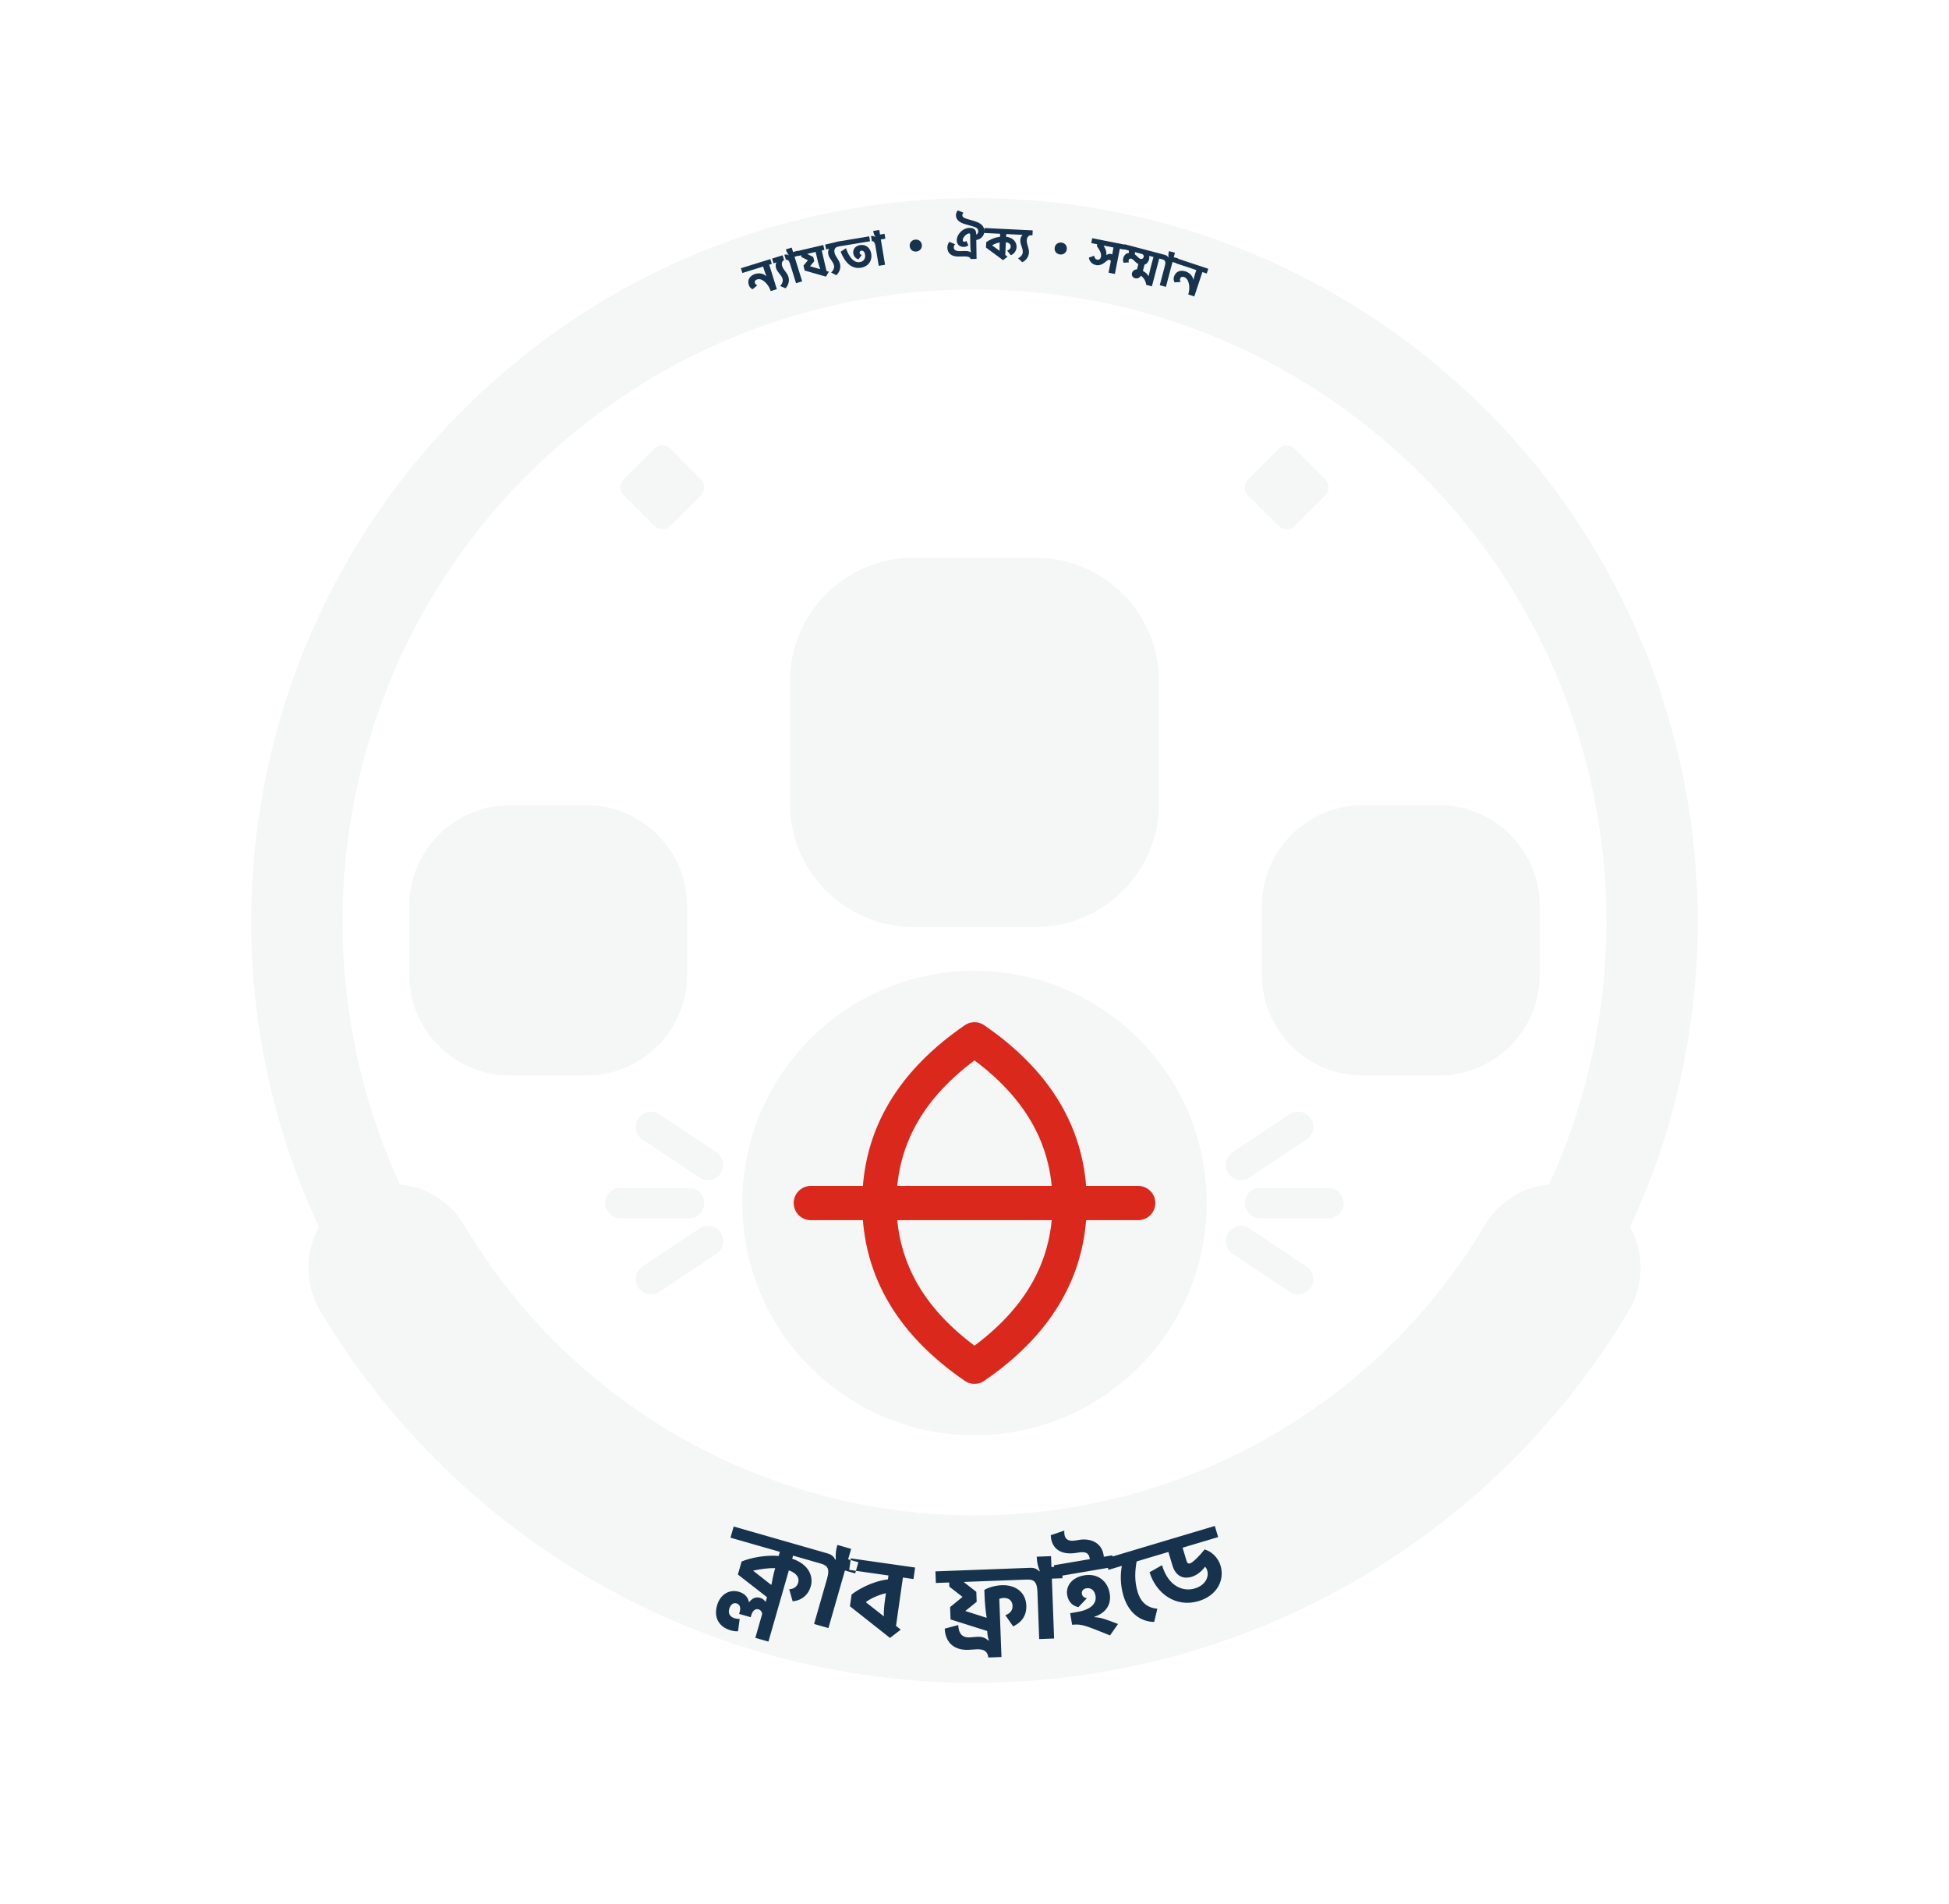
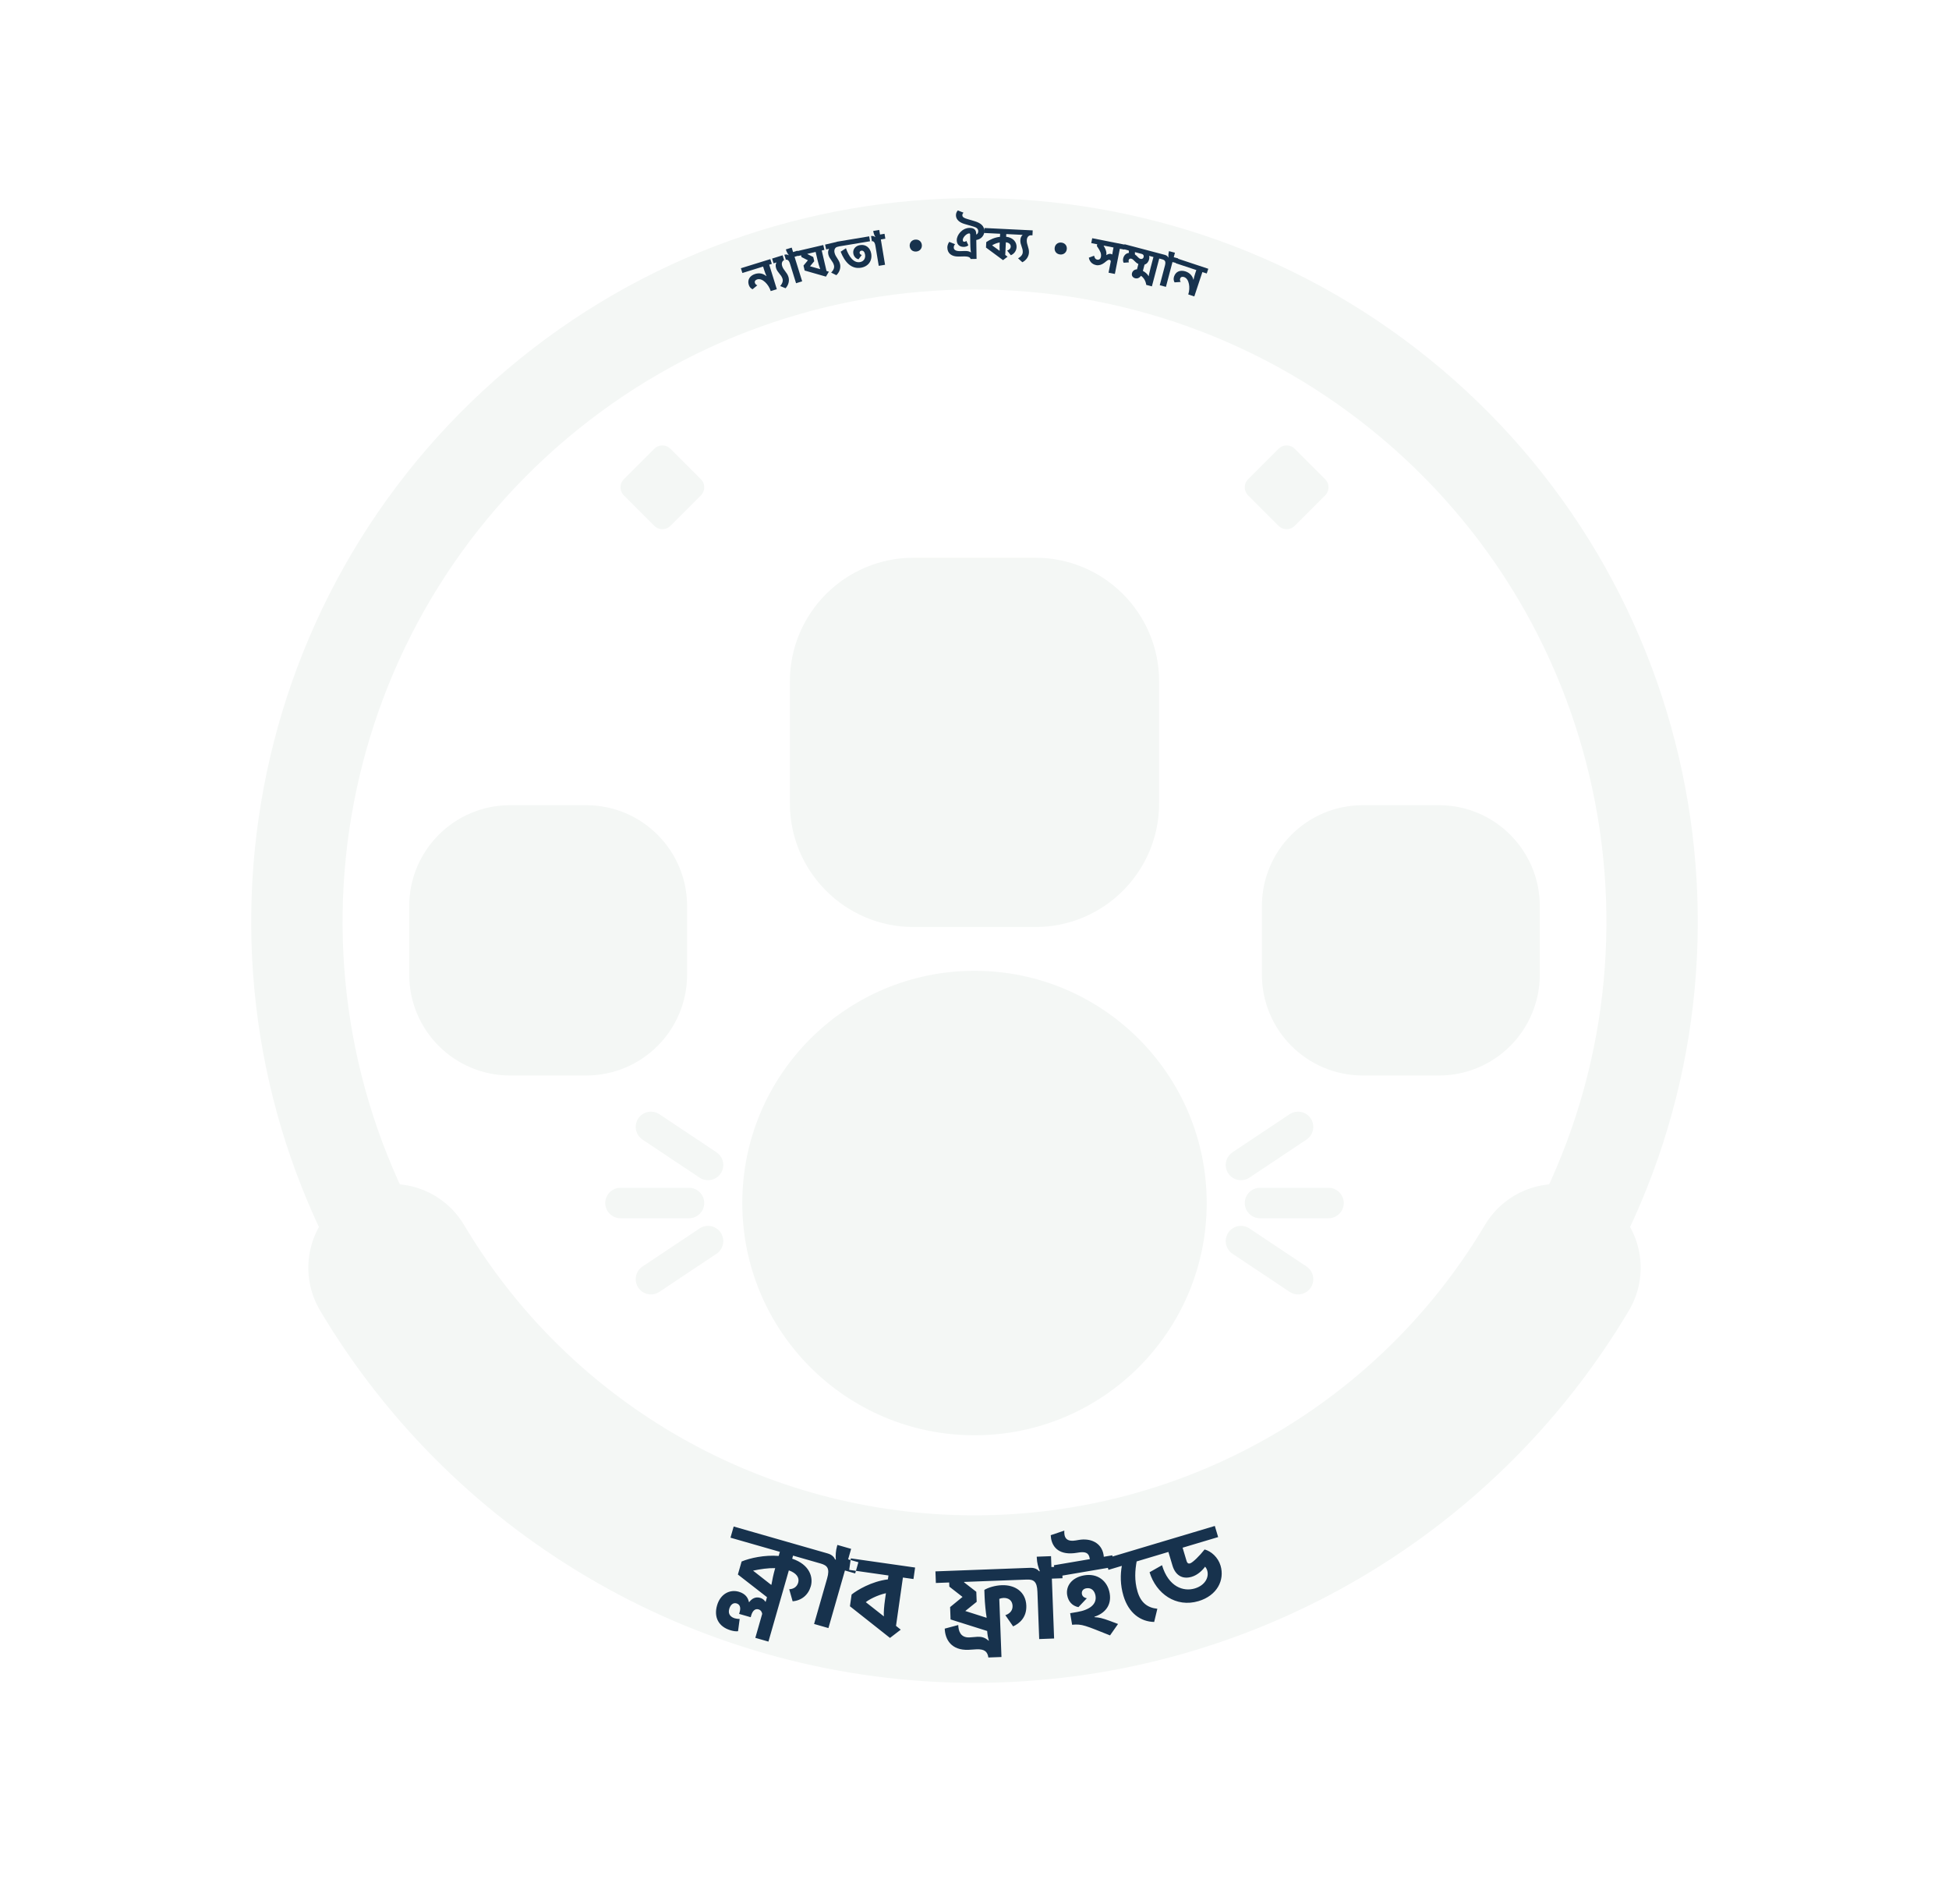
<svg xmlns="http://www.w3.org/2000/svg" viewBox="0 0 512 500" role="img" aria-labelledby="title desc" version="1.1" id="svg15">
  <g stroke="#F4F7F5" stroke-width="13" stroke-linecap="round" stroke-linejoin="round" id="g8">
    <path fill="none" stroke="#F4F7F5" d="M103 333a178 178 0 1 1 306 0" id="path1" />
    <g id="younger-member" aria-label="younger-member">
      <rect x="114" y="218" width="60" height="58" rx="20" fill="#F4F7F5" stroke="#F4F7F5" id="rect1" />
      <circle cx="144" cy="247" r="7" fill="none" stroke="none" id="circle1" />
    </g>
    <g id="adult-member" aria-label="adult-member">
      <rect x="214" y="153" width="84" height="84" rx="26" fill="#F4F7F5" stroke="#F4F7F5" id="rect2" />
      <circle cx="256" cy="195" r="9" fill="none" stroke="none" id="circle2" />
    </g>
    <g id="older-member" aria-label="older-member">
      <rect x="338" y="218" width="60" height="58" rx="20" fill="#F4F7F5" stroke="#F4F7F5" id="rect3" />
      <circle cx="368" cy="247" r="7" fill="none" stroke="none" id="circle3" />
    </g>
    <circle cx="256" cy="316" r="55" fill="#F4F7F5" stroke="#F4F7F5" stroke-width="12" id="circle4" />
-     <path fill="none" stroke="#DA291C" stroke-width="9" d="M256 273c-16 11-25 25-25 43s9 32 25 43m0-86c16 11 25 25 25 43s-9 32-25 43m-43-43h86" id="path4" />
+     <path fill="none" stroke="none" stroke-width="9" d="M256 273c-16 11-25 25-25 43s9 32 25 43m0-86c16 11 25 25 25 43s-9 32-25 43m-43-43h86" id="path4" />
    <path fill="none" stroke="#F4F7F5" stroke-width="8" d="M181 316h-18M186 306l-15-10M186 326l-15 10M331 316h18M326 306l15-10M326 326l15 10" id="path5" />
    <path fill="none" stroke="#F4F7F5" d="M103 333a178 178 0 0 0 306 0" id="path6" />
    <path fill="#F4F7F5" stroke="#F4F7F5" stroke-width="6" d="m174 120 8 8-8 8-8-8z" id="path7" />
    <path fill="#F4F7F5" stroke="#F4F7F5" stroke-width="6" d="m338 120 8 8-8 8-8-8z" id="path8" />
  </g>
  <defs id="defs8">
    <path id="motto-arc" d="M103 333a178 178 0 1 1 306 0" />
    <path id="name-arc" d="M103 333a178 178 0 0 0 306 0" />
  </defs>
  <path d="M103 333a178 178 0 1 1 306 0" fill="none" stroke="#F4F7F5" stroke-width="24" stroke-linecap="round" id="path9" />
  <path d="M103 333a178 178 0 0 0 306 0" fill="none" stroke="#F4F7F5" stroke-width="44" stroke-linecap="round" id="path10" />
  <g font-family="Kohinoor Bangla, Bangla Sangam MN, sans-serif" text-anchor="middle" id="g15">
    <g id="text14" style="font-weight:700;font-size:12px;letter-spacing:0;stroke-width:0;paint-order:stroke fill" aria-label="ন্যায্যতা•ঐক্য•সম্মান">
      <path style="fill:#17324d" d="m 198.95,74.938 c -0.279,-0.089 -0.529,-0.288 -0.632,-0.621 -0.142,-0.458 0.123,-0.779 0.604,-0.929 1.375,-0.427 3.012,1.365 3.52,3.004 l 0.021,0.069 1.605,-0.498 -1.998,-6.441 1.146,-0.356 -0.388,-1.249 -8.195,2.542 0.388,1.249 5.444,-1.689 0.277,0.894 c 0.188,0.607 0.416,1.178 0.605,1.584 l -0.042,0.026 c -0.824,-0.712 -1.872,-0.889 -2.926,-0.562 -1.352,0.42 -2.103,1.482 -1.68,2.846 0.188,0.607 0.568,0.98 1.004,1.171 z m 4.988,-5.995 -1.18,0.366 -0.388,-1.249 3.679,-1.141 0.388,1.249 -0.332,0.103 c -0.562,0.174 -0.889,0.778 -0.633,1.604 0.348,1.123 1.275,1.64 1.652,2.855 0.306,0.986 0.027,2.153 -0.757,2.986 l -1.411,-0.58 c 0.654,-0.768 0.773,-1.396 0.606,-1.934 -0.345,-1.112 -1.318,-1.576 -1.688,-2.768 -0.206,-0.665 -0.079,-1.144 0.08,-1.444 z m 2.54,-3.314 c 0.167,0.539 0.435,0.996 0.727,1.37 l -0.08,0.025 c -0.191,-0.129 -0.537,-0.273 -1.064,-0.11 l -0.47,0.146 0.388,1.249 0.046,-0.014 c 0.722,-0.224 1.168,-0.124 1.516,1 l 1.582,5.1 1.605,-0.498 -1.998,-6.441 1.146,-0.356 -0.388,-1.249 -1.146,0.356 -0.363,-1.169 -1.536,0.476 z m 5.605,1.052 2.185,-0.509 0.526,2.256 c 0.15,0.643 0.453,1.681 0.671,2.246 l -0.047,0.011 -2.625,-0.744 1.107,-1.33 -0.256,-1.099 -1.551,-0.785 z m 4.893,5.981 0.769,-1.3 -0.623,-0.188 -1.253,-5.376 1.169,-0.272 -0.297,-1.274 -7.409,1.727 0.297,1.274 0.818,-0.191 0.106,0.456 1.678,0.854 -1.155,1.39 0.302,1.297 z m 0.798,-7.308 -1.204,0.281 -0.297,-1.274 3.751,-0.874 0.297,1.274 -0.339,0.079 c -0.573,0.133 -0.943,0.713 -0.747,1.554 0.267,1.145 1.154,1.727 1.443,2.966 0.234,1.005 -0.128,2.149 -0.97,2.924 l -1.366,-0.68 c 0.707,-0.719 0.871,-1.337 0.743,-1.886 -0.264,-1.134 -1.202,-1.667 -1.485,-2.882 -0.158,-0.678 0.004,-1.147 0.183,-1.435 z m 7.763,2.752 c -0.681,-0.142 -1.239,-0.718 -1.373,-1.523 -0.181,-1.089 0.555,-2.002 1.738,-2.2 1.61,-0.268 2.716,0.752 2.965,2.243 0.315,1.894 -0.776,3.377 -2.693,3.697 -2.509,0.418 -4.239,-1.423 -5.336,-4.208 l 1.393,-0.913 c 0.793,2.277 2.04,3.918 3.685,3.644 1.053,-0.175 1.492,-1.051 1.336,-1.986 -0.11,-0.663 -0.464,-1.103 -0.973,-1.018 -0.296,0.049 -0.511,0.292 -0.46,0.6 0.043,0.26 0.262,0.479 0.574,0.525 z m 3.277,-6.105 0.215,1.29 -9.008,1.5 -0.215,-1.29 z m 0.6,-1.219 c 0.093,0.556 0.296,1.046 0.534,1.456 l -0.083,0.014 c -0.172,-0.154 -0.495,-0.343 -1.04,-0.253 l -0.485,0.081 0.215,1.29 0.047,-0.008 c 0.746,-0.124 1.174,0.036 1.367,1.196 l 0.877,5.267 1.657,-0.276 -1.108,-6.652 1.184,-0.197 -0.215,-1.29 -1.184,0.197 -0.201,-1.207 -1.586,0.264 z" id="path15" />
      <path style="fill:#17324d" d="m 238.978,64.641 c 0.076,0.873 0.734,1.514 1.738,1.427 0.921,-0.08 1.53,-0.832 1.454,-1.704 -0.076,-0.873 -0.734,-1.514 -1.738,-1.427 -0.921,0.08 -1.53,0.832 -1.454,1.704 z" id="path16" />
      <path style="fill:#17324d" d="m 254.982,68.03 1.56,-0.022 -0.069,-4.968 c 1.341,-0.199 2.131,-1.254 2.116,-2.346 -0.017,-1.236 -0.797,-2.077 -2.581,-2.604 l -1.892,-0.562 c -0.747,-0.218 -1.303,-0.462 -1.31,-0.978 -0.004,-0.264 0.078,-0.457 0.314,-0.688 l -1.508,-0.591 c -0.283,0.328 -0.494,0.751 -0.486,1.291 0.017,1.224 1.095,1.929 2.228,2.261 l 2.35,0.687 c 0.843,0.24 1.268,0.582 1.277,1.206 0.007,0.468 -0.217,0.759 -0.527,0.907 l -0.003,-0.216 c -0.013,-0.96 -0.514,-1.565 -1.75,-1.548 -1.944,0.027 -3.382,1.871 -3.363,3.239 0.015,1.056 0.661,1.767 1.849,1.75 0.444,-0.006 0.91,-0.145 1.206,-0.413 l -0.544,-1.169 c -0.083,0.097 -0.273,0.232 -0.513,0.235 -0.264,0.004 -0.41,-0.114 -0.414,-0.462 -0.01,-0.684 0.984,-1.718 1.68,-1.728 0.144,-0.002 0.253,0.068 0.256,0.308 l 0.028,2.04 c 0.026,1.86 0.116,2.291 0.193,2.626 l -0.048,6.68e-4 c -0.436,-0.318 -1.013,-0.37 -1.637,-0.361 -0.372,0.005 -0.768,0.035 -1.152,0.04 -1.284,0.018 -1.686,-0.421 -1.693,-0.949 -0.005,-0.384 0.159,-0.674 0.36,-0.869 l -1.533,-0.615 c -0.141,0.182 -0.518,0.751 -0.507,1.519 0.021,1.476 1.101,2.361 2.913,2.336 0.36,-0.005 1.056,-0.027 1.464,-0.032 1.368,-0.019 1.649,0.349 1.738,0.672 z m 9.596,-2.213 c 0.512,-0.143 0.915,-0.52 0.94,-1.035 0.028,-0.563 -0.417,-1.054 -1.277,-1.144 l -0.164,3.332 0.615,0.451 -1.198,0.914 -4.475,-3.308 0.071,-1.438 c 0.982,-0.661 2.187,-1.226 3.6,-1.385 l 0.04,-0.803 -4.183,-0.206 0.064,-1.306 9.313,0.458 -0.064,1.306 -3.512,-0.173 -0.035,0.707 c 1.912,0.214 2.798,1.483 2.737,2.73 -0.048,0.971 -0.615,1.748 -1.498,2.125 z m -3.957,-1.372 1.937,1.405 0.048,0.002 c -0.042,-0.603 -0.024,-1.467 0.007,-2.102 l 0.004,-0.072 c -0.776,0.142 -1.426,0.422 -1.996,0.767 z m 7.993,-2.754 -1.235,-0.061 0.064,-1.306 3.847,0.189 -0.064,1.306 -0.348,-0.017 c -0.587,-0.029 -1.102,0.426 -1.145,1.289 -0.058,1.175 0.636,1.978 0.573,3.248 -0.051,1.031 -0.713,2.031 -1.735,2.546 l -1.127,-1.029 c 0.878,-0.497 1.205,-1.046 1.233,-1.609 0.057,-1.163 -0.698,-1.933 -0.636,-3.179 0.034,-0.695 0.319,-1.102 0.57,-1.33 z" id="path17" />
      <path style="fill:#17324d" d="m 277.063,65.075 c -0.111,0.869 0.395,1.636 1.395,1.764 0.917,0.117 1.672,-0.487 1.783,-1.356 0.111,-0.869 -0.395,-1.636 -1.395,-1.764 -0.917,-0.117 -1.672,0.487 -1.783,1.356 z" id="path18" />
      <path style="fill:#17324d" d="m 287.974,69.641 c 0.671,0.133 1.424,-0.086 2.084,-0.579 0.573,-0.425 0.972,-0.897 1.408,-0.811 0.247,0.049 0.368,0.244 0.317,0.503 l -0.567,2.873 1.66,0.328 1.306,-6.616 1.165,0.23 0.253,-1.283 -8.676,-1.713 -0.253,1.283 1.566,0.309 -0.091,0.459 0.357,0.547 c 0.461,0.703 0.877,1.445 0.705,2.316 -0.095,0.483 -0.443,0.818 -0.961,0.715 -0.565,-0.112 -0.719,-0.57 -0.824,-1.031 l -1.385,0.509 c 0.134,0.809 0.677,1.712 1.937,1.96 z m 4.22,-2.787 c -0.13,-0.087 -0.243,-0.134 -0.443,-0.173 -0.412,-0.081 -0.826,0.155 -1.117,0.33 0.021,-0.167 0.032,-0.348 0.02,-0.534 -0.027,-0.421 -0.167,-0.889 -0.47,-1.463 l -0.251,-0.465 0.009,-0.047 2.578,0.509 -0.156,0.789 c -0.035,0.177 -0.142,0.779 -0.172,1.055 z m 7.397,1.141 c -0.545,-0.144 -0.808,-0.747 -1.455,-1.166 0.017,-0.206 0.02,-0.404 -7.8e-4,-0.608 l 1.798,0.475 c 0.441,0.116 0.599,0.456 0.501,0.827 -0.098,0.371 -0.392,0.592 -0.844,0.472 z m 2.167,4.581 c -0.281,-0.533 -0.836,-1.065 -1.524,-1.42 l 0.435,-1.648 c 0.69,-0.215 1.044,-0.804 1.182,-1.326 0.116,-0.441 0.088,-0.759 0.021,-0.975 l 1.137,0.3 -0.778,2.947 c -0.404,1.532 -0.473,2.122 -0.473,2.122 z m 3.943,-4.358 0.334,-1.265 -10.616,-2.802 -0.334,1.265 1.416,0.374 c 0.061,0.19 0.076,0.417 0.053,0.647 -0.778,0.08 -1.286,0.641 -1.482,1.384 -0.129,0.487 -0.035,0.934 0.118,1.198 l 1.381,-0.107 c -0.079,-0.17 -0.129,-0.357 -0.068,-0.589 0.077,-0.29 0.323,-0.473 0.706,-0.372 0.615,0.162 0.945,0.982 1.842,1.392 l -0.356,1.395 c -0.667,0.035 -1.164,0.413 -1.32,1.004 -0.184,0.696 0.243,1.194 0.835,1.35 0.499,0.132 1.089,-0.035 1.525,-0.652 0.796,0.558 1.256,1.448 1.38,2.387 l 1.485,0.392 1.929,-7.31 z m 1.37,-2.133 c -0.144,0.545 -0.16,1.075 -0.11,1.547 l -0.081,-0.021 c -0.093,-0.211 -0.31,-0.516 -0.844,-0.657 l -0.476,-0.126 -0.334,1.265 0.046,0.012 c 0.731,0.193 1.056,0.514 0.756,1.652 l -1.363,5.163 1.624,0.429 1.721,-6.521 1.16,0.306 0.334,-1.265 -1.16,-0.306 0.312,-1.183 -1.555,-0.41 z m 3.108,7.967 c -0.175,-0.235 -0.263,-0.542 -0.153,-0.873 0.151,-0.456 0.553,-0.562 1.032,-0.404 1.367,0.454 1.655,2.863 1.114,4.491 l -0.023,0.068 1.594,0.529 2.124,-6.401 1.139,0.378 0.412,-1.241 -8.143,-2.702 -0.412,1.241 5.41,1.795 -0.295,0.888 c -0.2,0.604 -0.348,1.2 -0.43,1.64 l -0.049,-0.004 c -0.256,-1.058 -1.004,-1.813 -2.052,-2.16 -1.344,-0.446 -2.573,-0.019 -3.023,1.336 -0.2,0.604 -0.109,1.127 0.135,1.537 z" id="path19" />
    </g>
    <path d="m 216.578,410.974 0.841,-2.934 -24.683,-7.073 -0.841,2.934 12.974,3.718 -0.309,1.077 c -3.673,-0.295 -7.493,0.533 -9.739,1.462 l -0.98,3.418 7.645,5.948 -0.347,1.211 -0.081,-0.023 c -0.207,-0.292 -0.538,-0.766 -1.426,-1.02 -1.184,-0.339 -2.169,0.252 -2.797,1.121 l -0.108,-0.031 c -0.192,-0.958 -0.783,-2.147 -2.667,-2.687 -2.342,-0.671 -4.823,0.569 -5.695,3.611 -0.872,3.042 0.346,5.604 3.63,6.545 0.646,0.185 1.342,0.297 1.888,0.221 l 0.429,-3.227 c -0.381,0.007 -0.861,-0.043 -1.265,-0.159 -0.969,-0.278 -1.895,-1.009 -1.479,-2.463 0.339,-1.184 1.097,-1.695 1.905,-1.464 0.807,0.231 1.211,0.959 0.841,2.251 l -0.147,0.511 3.042,0.872 0.147,-0.511 c 0.332,-1.157 1.013,-1.807 1.901,-1.552 0.646,0.185 0.899,0.724 0.972,1.181 l -1.805,6.299 3.445,0.987 5.36,-18.707 c 1.961,0.678 2.837,1.891 2.459,3.21 -0.324,1.131 -1.247,1.711 -2.363,1.74 l 0.898,3.17 c 2.358,-0.198 4.12,-1.674 4.776,-3.962 0.656,-2.288 -0.215,-5.654 -4.891,-7.227 l 0.231,-0.807 z m -13.927,5.301 -0.135,-0.039 -4.686,-3.673 c 1.923,-0.41 3.931,-0.709 5.812,-0.665 l -0.069,0.242 c -0.37,1.292 -0.725,2.938 -0.922,4.134 z m 17.254,-10.202 c -0.362,1.265 -0.425,2.5 -0.334,3.604 l -0.188,-0.054 c -0.207,-0.496 -0.699,-1.22 -1.937,-1.575 l -1.104,-0.316 -0.841,2.934 0.108,0.031 c 1.696,0.486 2.437,1.252 1.682,3.89 l -3.432,11.978 3.768,1.08 4.335,-15.127 2.692,0.771 0.841,-2.934 -2.692,-0.771 0.787,-2.746 -3.607,-1.034 z m 13.492,7.754 -10.312,-1.471 0.431,-3.021 16.881,2.409 -0.431,3.021 -2.772,-0.396 -1.812,12.695 1.244,0.998 -2.827,2.17 -10.523,-8.318 0.439,-3.077 c 1.406,-1.129 5.187,-3.446 9.535,-3.985 z m -0.664,4.657 c -2.396,0.535 -4.577,1.751 -5.286,2.357 l 4.653,3.662 0.111,0.016 c -0.123,-0.725 0.043,-2.681 0.284,-4.372 z m 26.91,16.889 3.442,-0.129 -0.572,-15.277 c 0.332,-0.124 0.72,-0.223 1.084,-0.237 1.315,-0.049 2.35,0.641 2.404,2.095 0.054,1.455 -1.068,2.169 -1.899,2.425 l 2.044,2.95 c 1.598,-0.732 3.585,-2.292 3.466,-5.454 -0.136,-3.637 -2.98,-5.492 -6.449,-5.362 -1.763,0.066 -3.536,0.609 -4.577,1.236 l 0.069,1.847 c 0.058,1.539 0.292,4.052 0.54,5.444 l -0.112,0.004 -5.502,-1.755 2.992,-2.41 -0.099,-2.63 -3.203,-2.486 -0.004,-0.112 17.46,-0.654 -0.114,-3.05 -24.875,0.932 0.114,3.05 3.498,-0.131 0.041,1.091 3.463,2.7 -3.262,2.672 0.122,3.246 9.612,3.03 c 0.058,0.81 0.209,1.841 0.459,2.533 l -0.112,0.004 c -0.929,-0.862 -1.889,-1.05 -2.868,-1.013 -0.923,0.035 -1.088,0.125 -2.151,0.165 -2.378,0.089 -2.867,-1.742 -2.924,-3.253 l -3.551,0.946 c 0.11,2.938 1.784,5.733 6.233,5.567 1.147,-0.043 1.089,-0.097 2.152,-0.137 2.015,-0.075 2.851,0.566 3.079,2.154 z m 12.72,-26.198 c 0.049,1.315 0.374,2.508 0.805,3.528 l -0.196,0.007 c -0.351,-0.407 -1.044,-0.942 -2.331,-0.893 l -1.147,0.043 0.114,3.05 0.112,-0.004 c 1.763,-0.066 2.706,0.431 2.809,3.173 l 0.466,12.451 3.917,-0.147 -0.589,-15.725 2.798,-0.105 -0.114,-3.05 -2.798,0.105 -0.107,-2.854 -3.749,0.14 z m 7.984,9.81 c 0.267,1.573 1.247,2.827 2.952,3.162 l 2.216,-2.336 c -0.792,-0.149 -1.203,-0.562 -1.302,-1.142 -0.131,-0.773 0.368,-1.341 1.169,-1.477 1.297,-0.221 2.179,0.624 2.409,1.976 0.371,2.181 -1.475,3.687 -4.787,4.25 l -1.877,0.319 0.516,3.036 c 2.655,-0.253 3.444,0.21 9.961,2.794 l 2.103,-2.999 -2.185,-0.821 c -2,-0.739 -2.852,-0.907 -3.999,-0.968 l -0.019,-0.11 c 2.612,-0.842 4.566,-2.878 4.012,-6.135 -0.563,-3.312 -3.207,-5.334 -6.685,-4.743 -3.312,0.563 -4.884,2.847 -4.485,5.193 z m -4.323,-15.738 c 0.019,0.281 0.039,0.561 0.086,0.838 0.404,2.374 2.197,4.568 6.862,3.775 l 0.248,-0.042 c 1.794,-0.305 2.78,-0.018 3.034,1.472 0.014,0.083 0.028,0.166 0.042,0.248 l -9.441,1.605 0.512,3.009 15.348,-2.609 -0.512,-3.009 -2.236,0.38 c -5.5e-4,-0.17 -0.029,-0.336 -0.057,-0.502 -0.554,-3.257 -3.481,-4.435 -6.489,-3.924 l -0.828,0.141 c -2.153,0.366 -2.787,-0.52 -2.956,-1.514 -0.061,-0.359 -0.067,-0.727 -0.04,-1.072 z m 28.01,19.325 c -2.561,-0.258 -4.327,-1.571 -5.2,-4.495 -0.89,-2.978 -0.645,-5.681 -0.238,-7.936 l 1.932,-0.577 -0.874,-2.924 -9.336,2.789 0.874,2.924 3.515,-1.05 c -0.416,2.228 -0.432,5.009 0.417,7.853 1.387,4.641 4.578,6.815 8.075,6.88 z m 15.971,-18.828 -0.874,-2.924 -20.551,6.139 0.874,2.924 7.485,-2.236 1.066,3.568 c 0.737,2.468 2.514,3.72 5.063,2.959 1.583,-0.473 2.845,-1.727 3.503,-2.654 0.257,0.274 0.45,0.625 0.562,1.001 0.537,1.798 -0.584,3.915 -3.267,4.716 -2.978,0.89 -6.897,-0.394 -8.605,-6.109 l -3.274,1.855 c 1.745,5.645 6.943,9.352 12.873,7.58 4.856,-1.451 6.915,-5.514 5.777,-9.324 -0.657,-2.2 -2.476,-3.79 -4.19,-4.242 -1.292,1.643 -3.094,3.437 -3.818,3.654 -0.376,0.112 -0.719,0.039 -0.935,-0.685 l -1.026,-3.434 z" id="text15" style="font-weight:800;font-size:28px;letter-spacing:0;fill:#17324d;stroke-width:0;paint-order:stroke fill" aria-label="ক্লাব ফ্রাইডে" />
  </g>
</svg>
